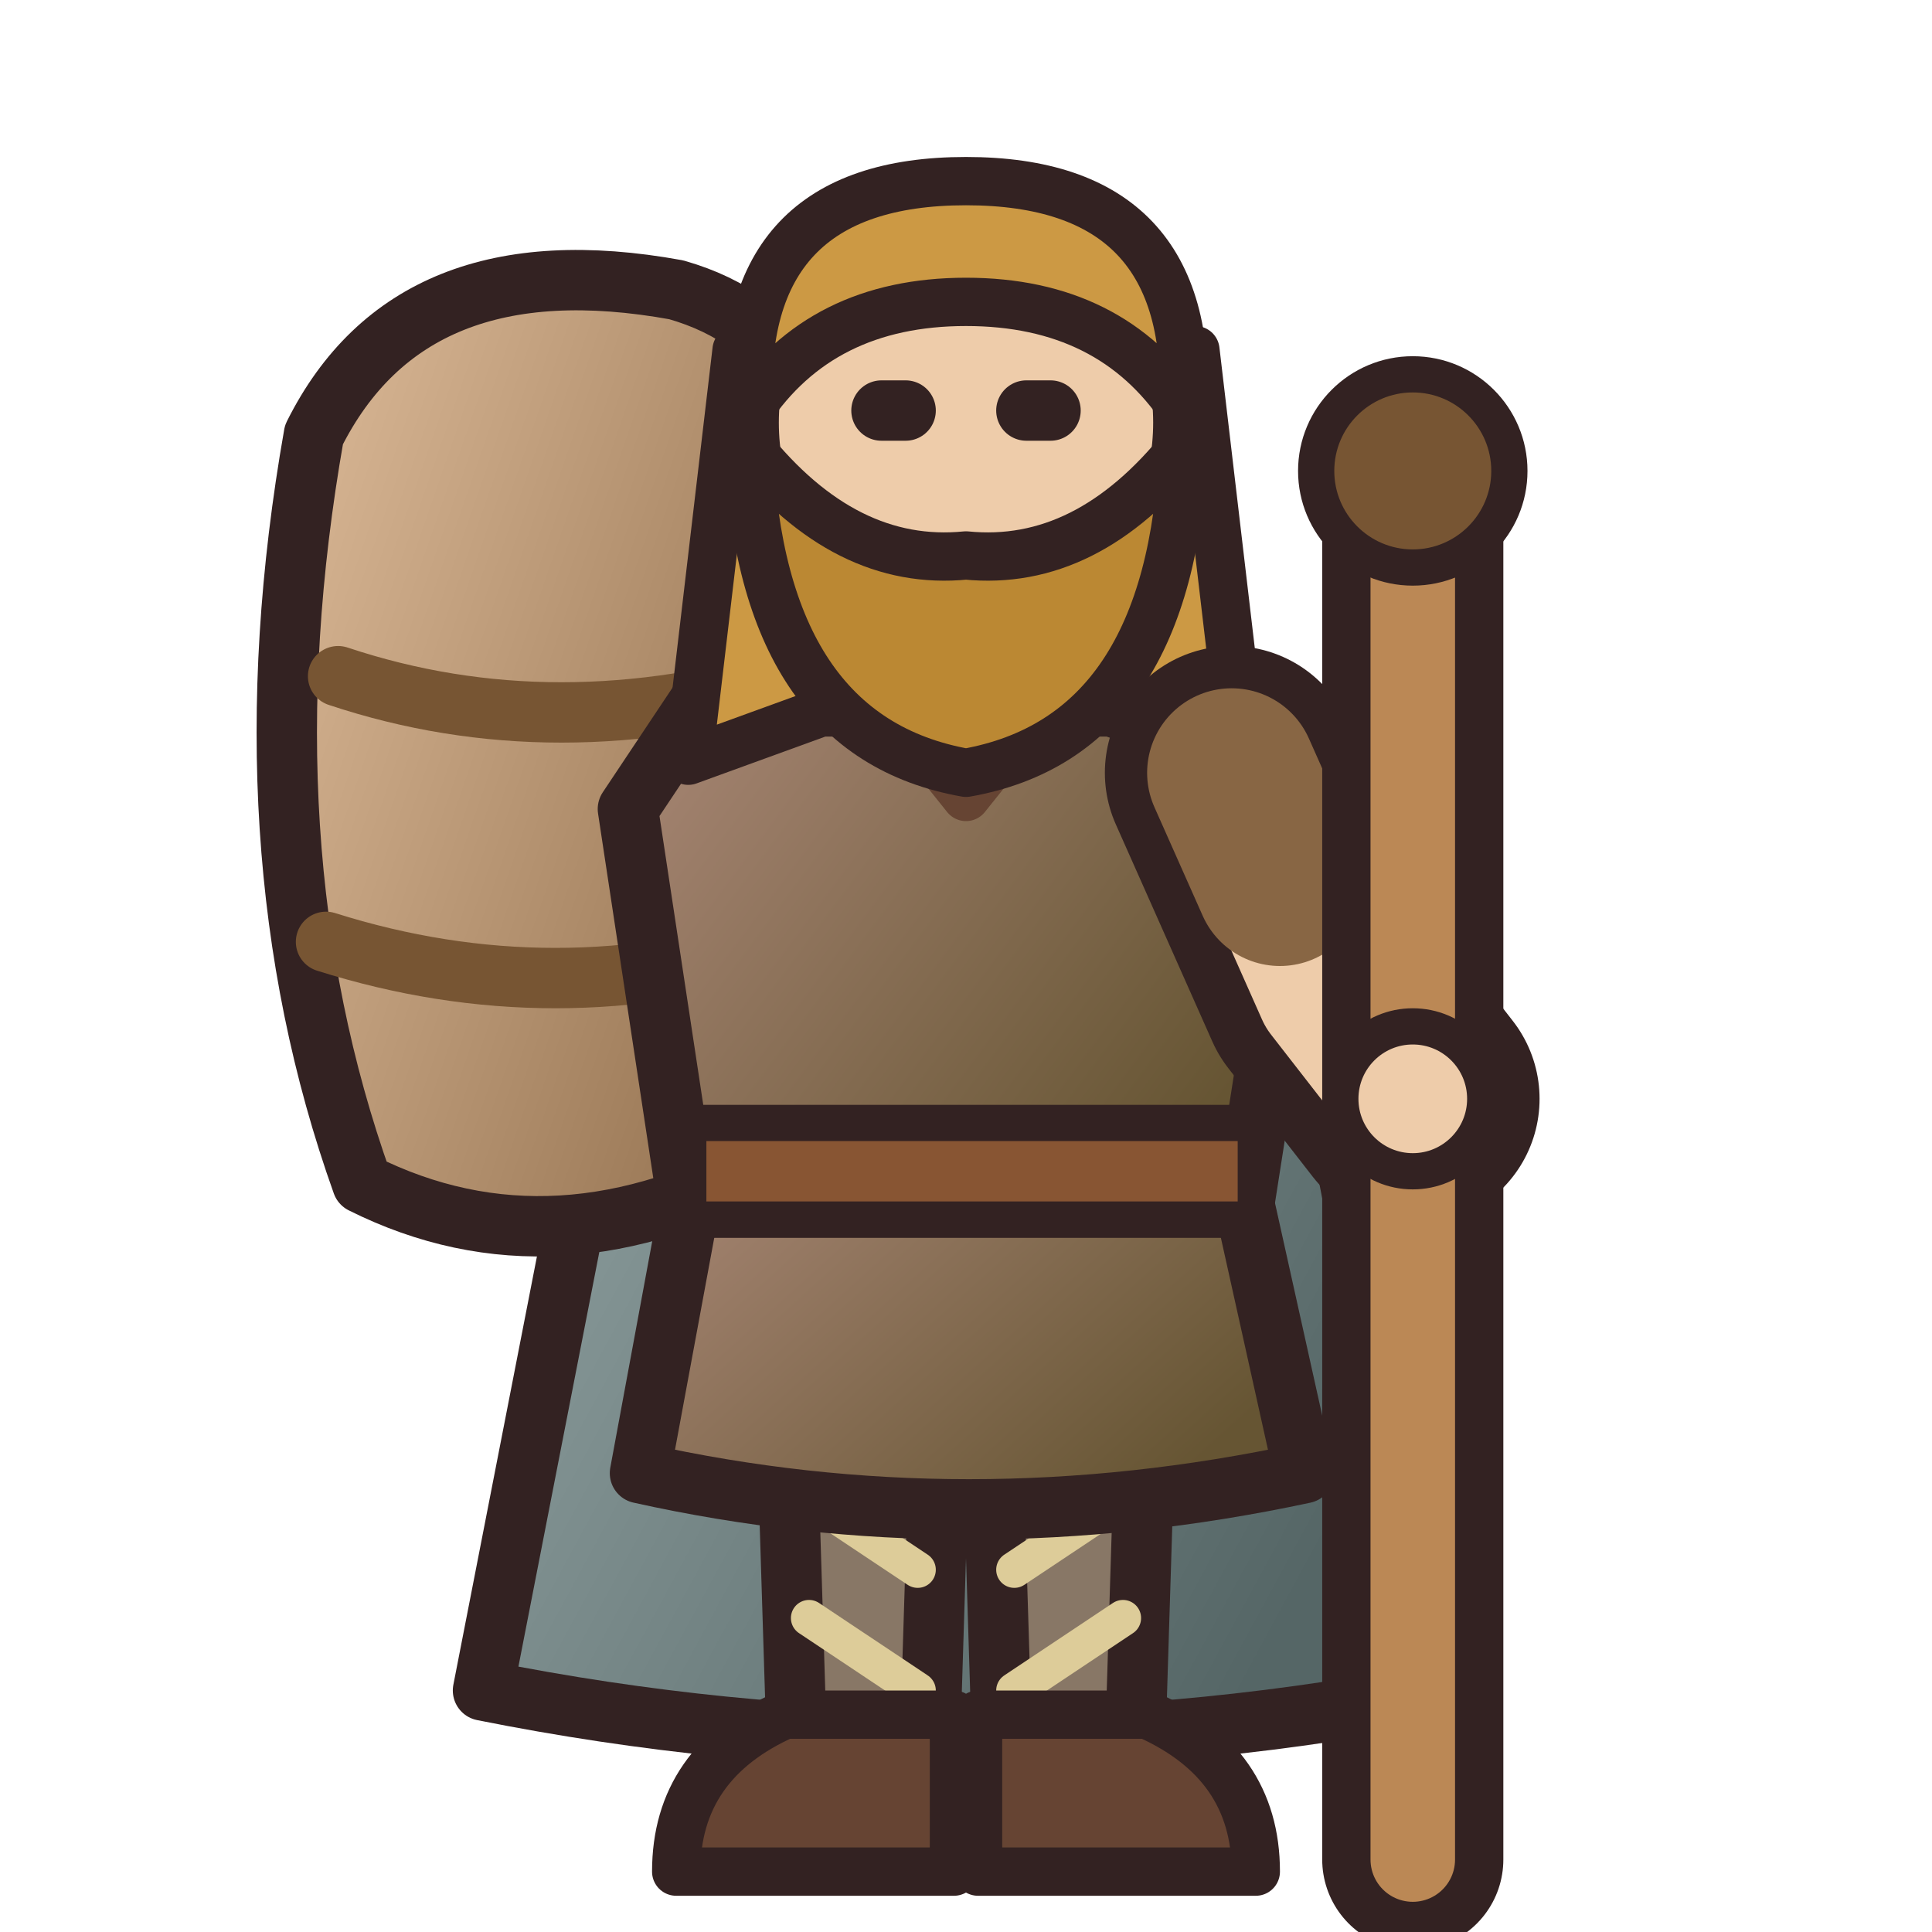
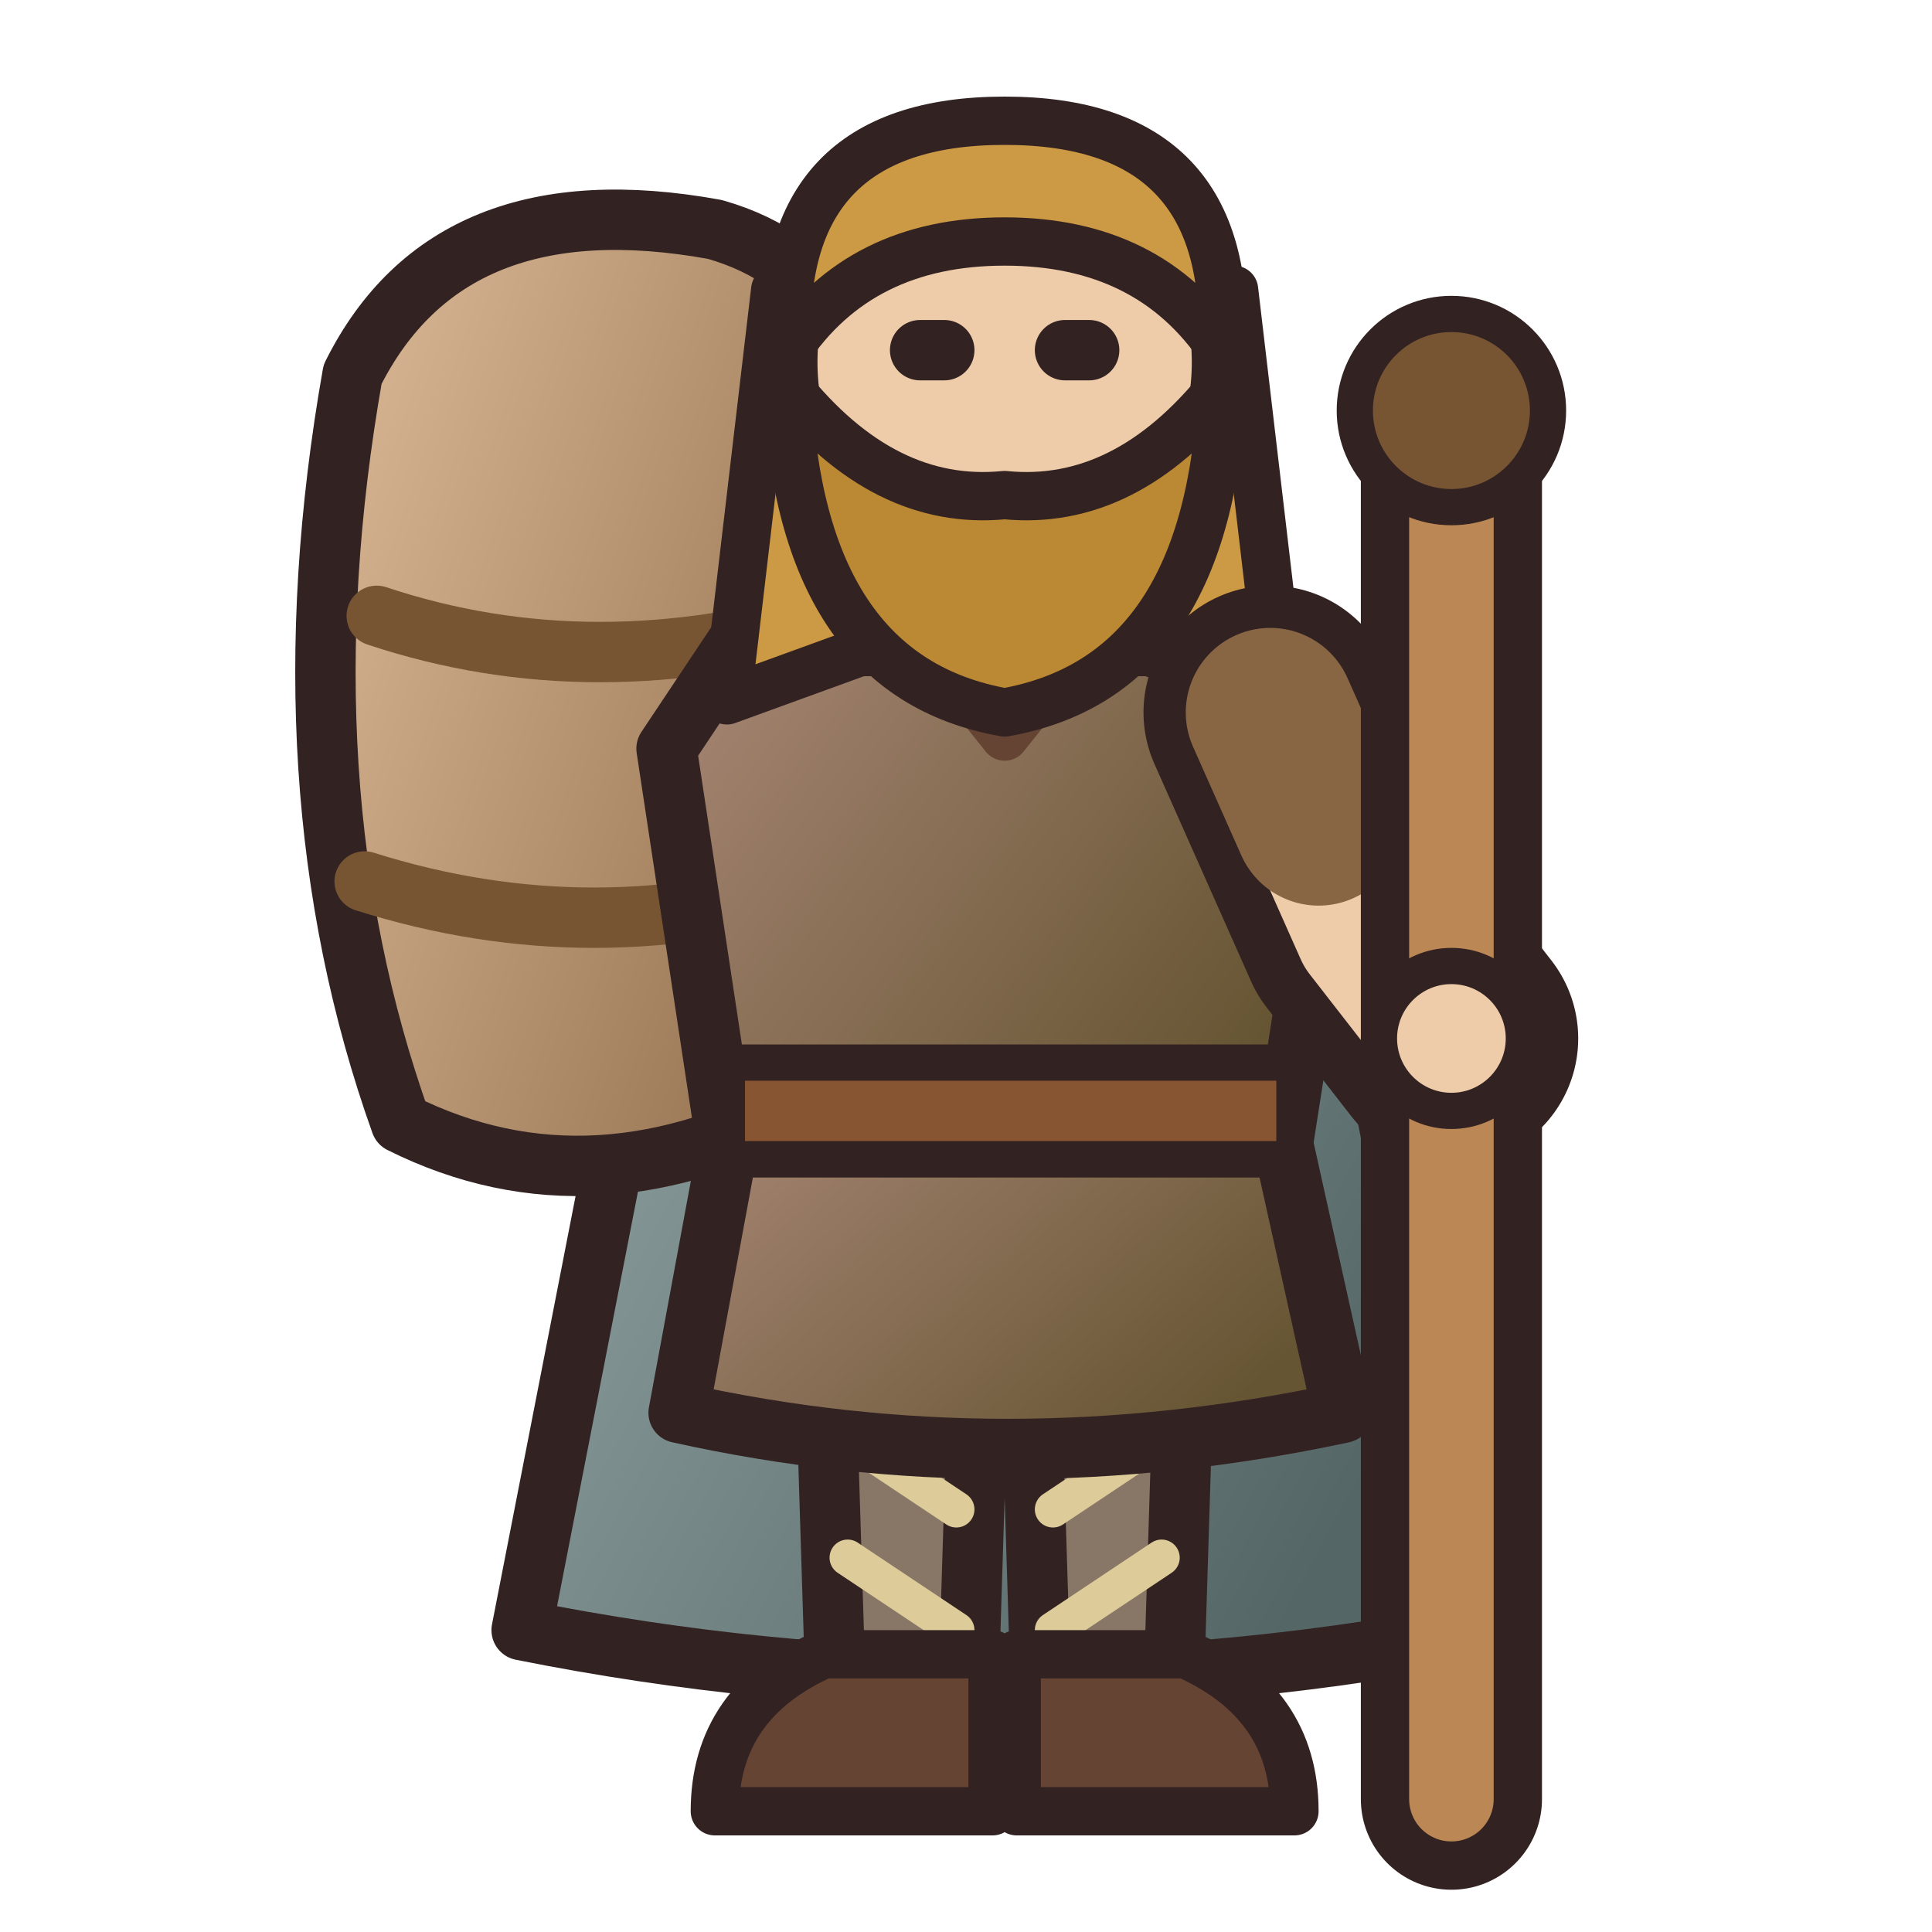
<svg xmlns="http://www.w3.org/2000/svg" viewBox="0 0 16 16">
  <defs>
    <linearGradient id="g0" y2=".6">
      <stop stop-color="#9aa" />
      <stop offset="1" stop-color="#566" />
    </linearGradient>
    <linearGradient id="g1" y2=".6">
      <stop stop-color="#a87" />
      <stop offset="1" stop-color="#653" />
    </linearGradient>
    <linearGradient id="g2" y2=".6">
      <stop stop-color="#db9" />
      <stop offset="1" stop-color="#975" />
    </linearGradient>
    <path id="p0" d="M10.2,6.4 11,8.2l.7,.9" />
    <path id="p1" d="M11.7,15.4l0-11.2" />
  </defs>
-   <g stroke="#322" stroke-width=".5" stroke-linejoin="round" stroke-linecap="round">
+   <g transform="translate(0.32 -0.50)" stroke="#322" stroke-width=".5" stroke-linejoin="round" stroke-linecap="round">
    <path d="M5.6,5.8q2.4-.6 4.8,0L12,14q-4,.8-8,0Z" fill="url(#g0)" />
    <path d="M6.5,11.3H7.8l-.1,3.2H6.6Z" fill="#876" />
    <path d="M9.5,11.3H8.2l.1,3.2H9.4Z" fill="#876" />
    <path d="M6.7,12.4l.9,.6m-.9,.4l.9,.6m.8-1l.9-.6M8.4,14l.9-.6" fill="none" stroke="#dc9" stroke-width=".3" />
    <path d="M6.5,14.2H7.9l0,1.3H5.6q0-.9 .9-1.3Zm3,0H8.1l0,1.3h2.3q0-.9-.9-1.3Z" fill="#643" stroke-width=".4" />
    <path d="M5.8,9.5h4.4l.6,2.7q-2.8,.6-5.5,0Z" fill="url(#g1)" />
    <path d="M2.6,3.6q.8-1.6 3-1.2Q7,2.8 6.8,4.6l-.4,5q-1.8,1-3.4,.2Q2,7 2.6,3.6Z" fill="url(#g2)" />
    <path d="M2.8,5.6q1.8,.6 3.8,0M2.7,7.8q1.9,.6 3.8,0" fill="none" stroke="#753" />
    <path d="M5.8,5.8q2.2-.6 4.4,0l.6,1L10.3,10H5.7L5.2,6.7Z" fill="url(#g1)" />
    <path d="M7.2,5.6l.8,1 .8-1" fill="none" stroke="#643" stroke-width=".4" />
    <path d="M5.7,9.3h4.7v.8H5.7Z" fill="#853" stroke-width=".3" />
    <g transform="translate(8,3.5)">
      <path d="M-1.9-.6l-.4,3.4 1.1-.4 2.4,0 1.1,.4L1.9-.6Z" fill="#c94" stroke-width=".4" />
      <ellipse rx="1.8" ry="1.9" fill="#eca" />
      <path d="M-1.8,.2Q-1.7,2.6 0,2.9 1.7,2.6 1.8,.2 1,1.2 0,1.1q-1,.1-1.8-.9Z" fill="#b83" stroke-width=".4" />
      <path d="M-.7-.1h.2m1,0H.7" fill="none" />
      <path d="M-1.8-.1Q-1.9-2 0-2 1.9-2 1.8-.1 1.2-1 0-1-1.2-1-1.8-.1Z" fill="#c94" stroke-width=".4" />
    </g>
    <use href="#p0" fill="none" stroke-width="2.1" />
    <use href="#p0" fill="none" stroke="#eca" stroke-width="1.2" />
    <path d="M10.2,6.4l.4,.9" fill="none" stroke="#864" stroke-width="1.4" />
    <use href="#p1" fill="none" stroke-width="1.5" />
    <use href="#p1" fill="none" stroke="#b85" stroke-width=".7" />
    <ellipse cx="11.7" cy="3.9" rx=".8" ry=".8" fill="#753" stroke-width=".3" />
    <circle cx="11.7" cy="9.1" r=".6" fill="#eca" stroke-width=".3" />
  </g>
</svg>
